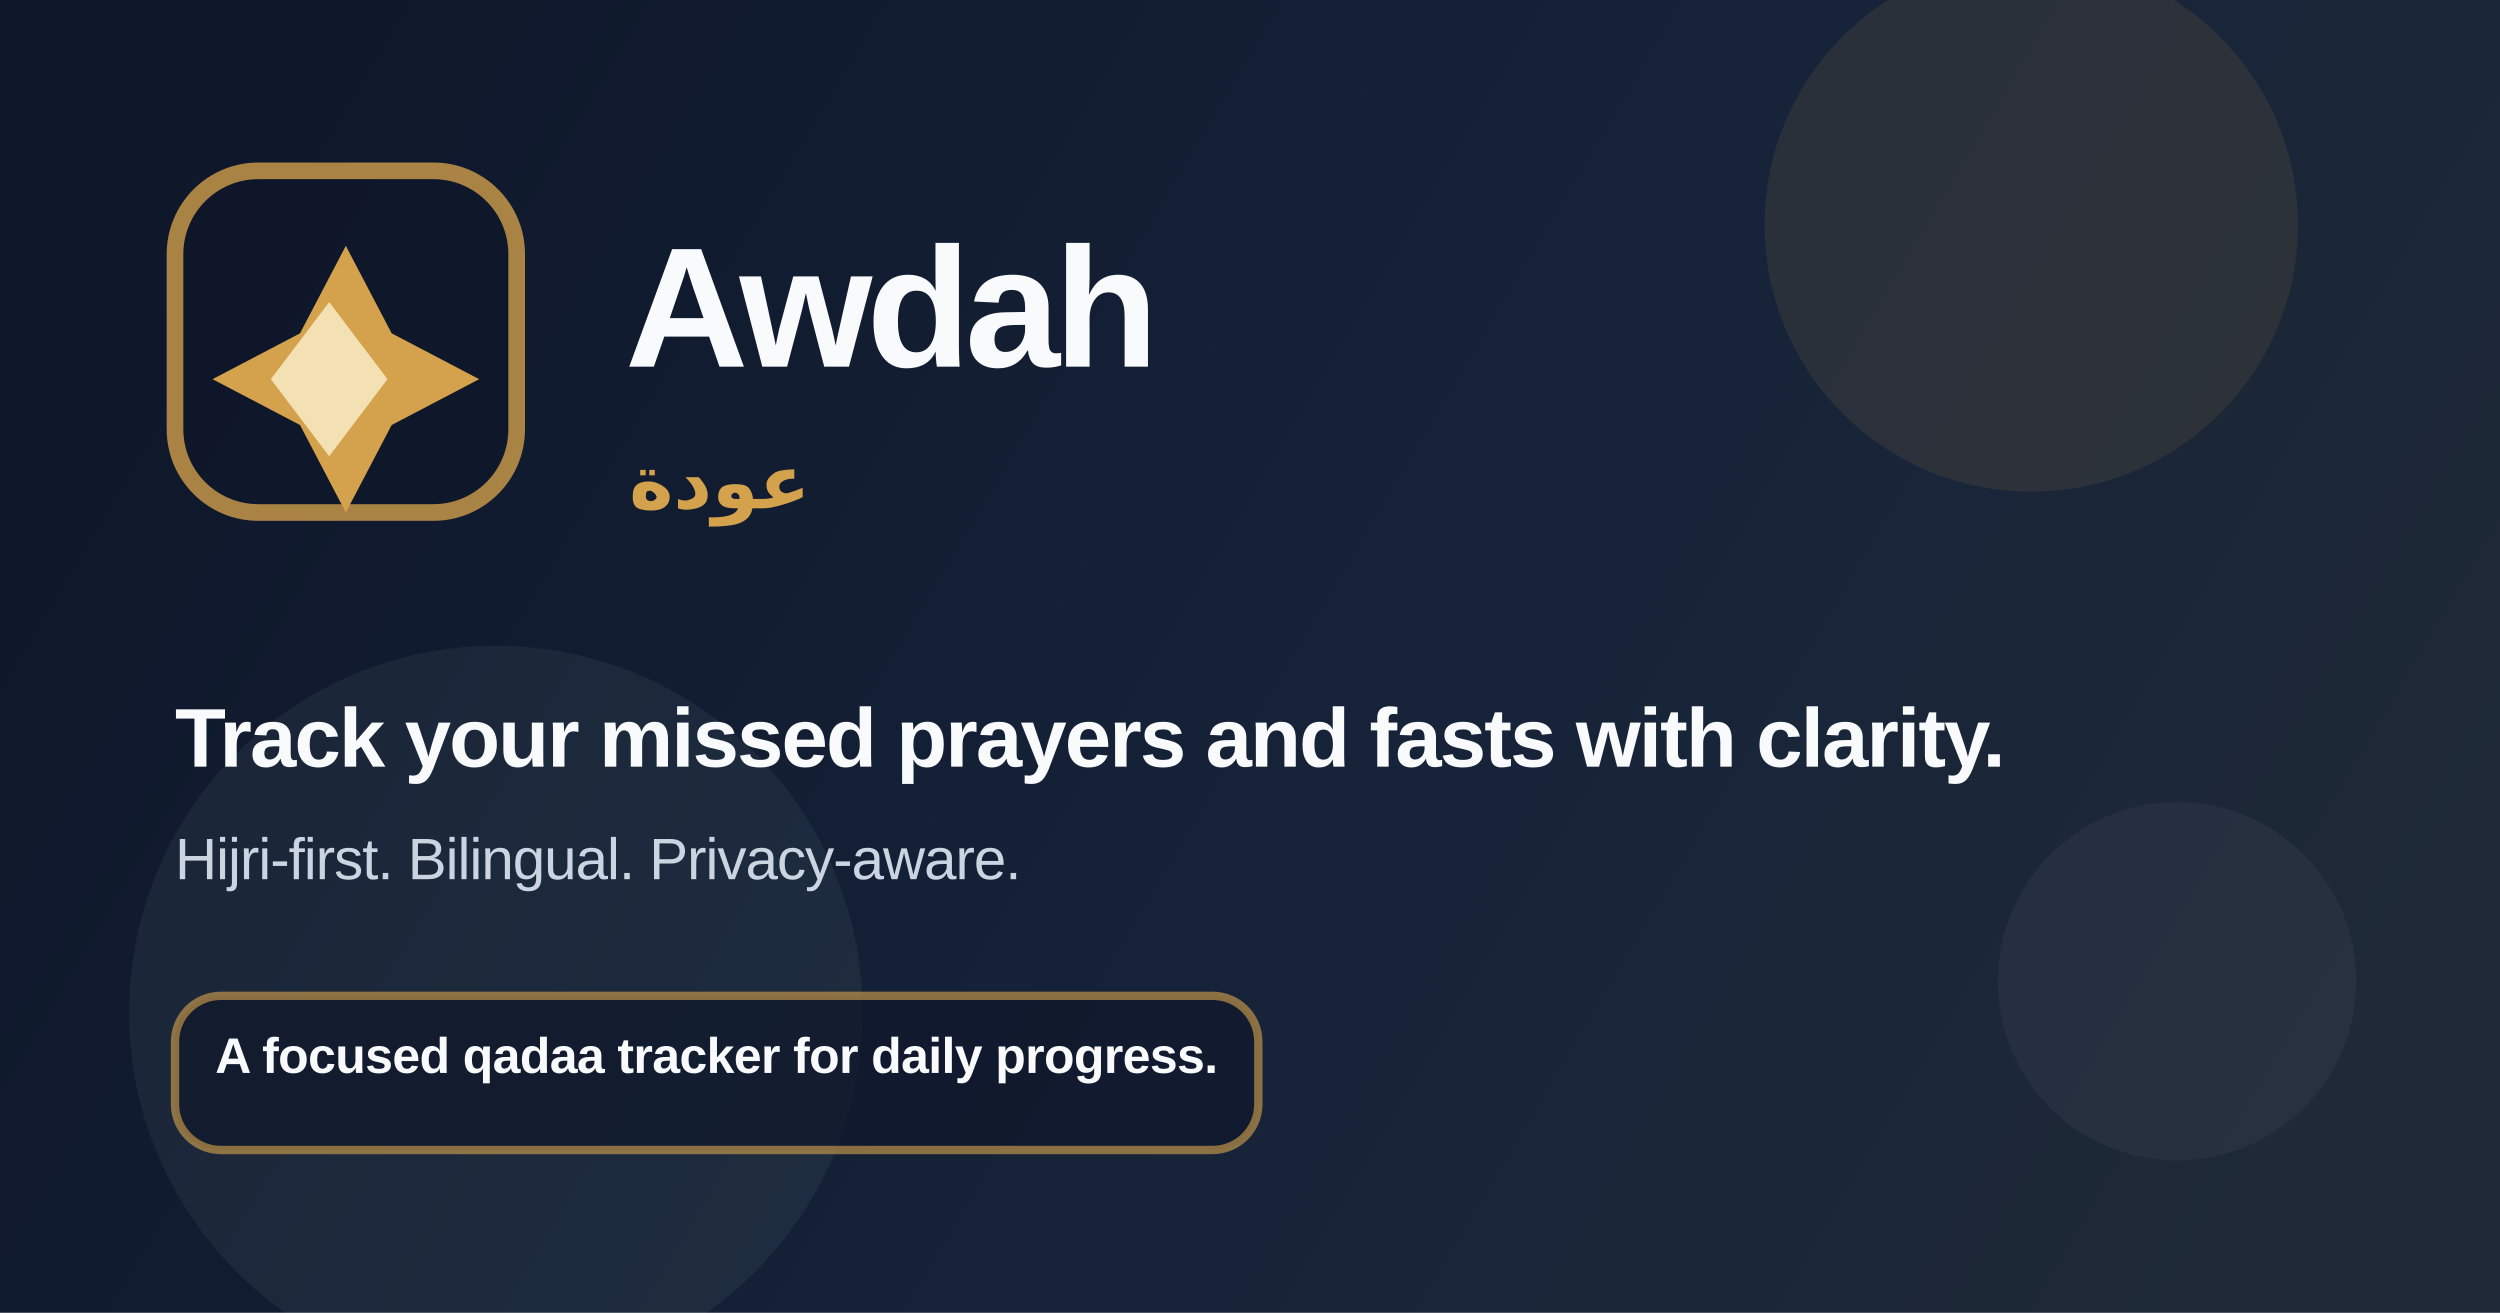
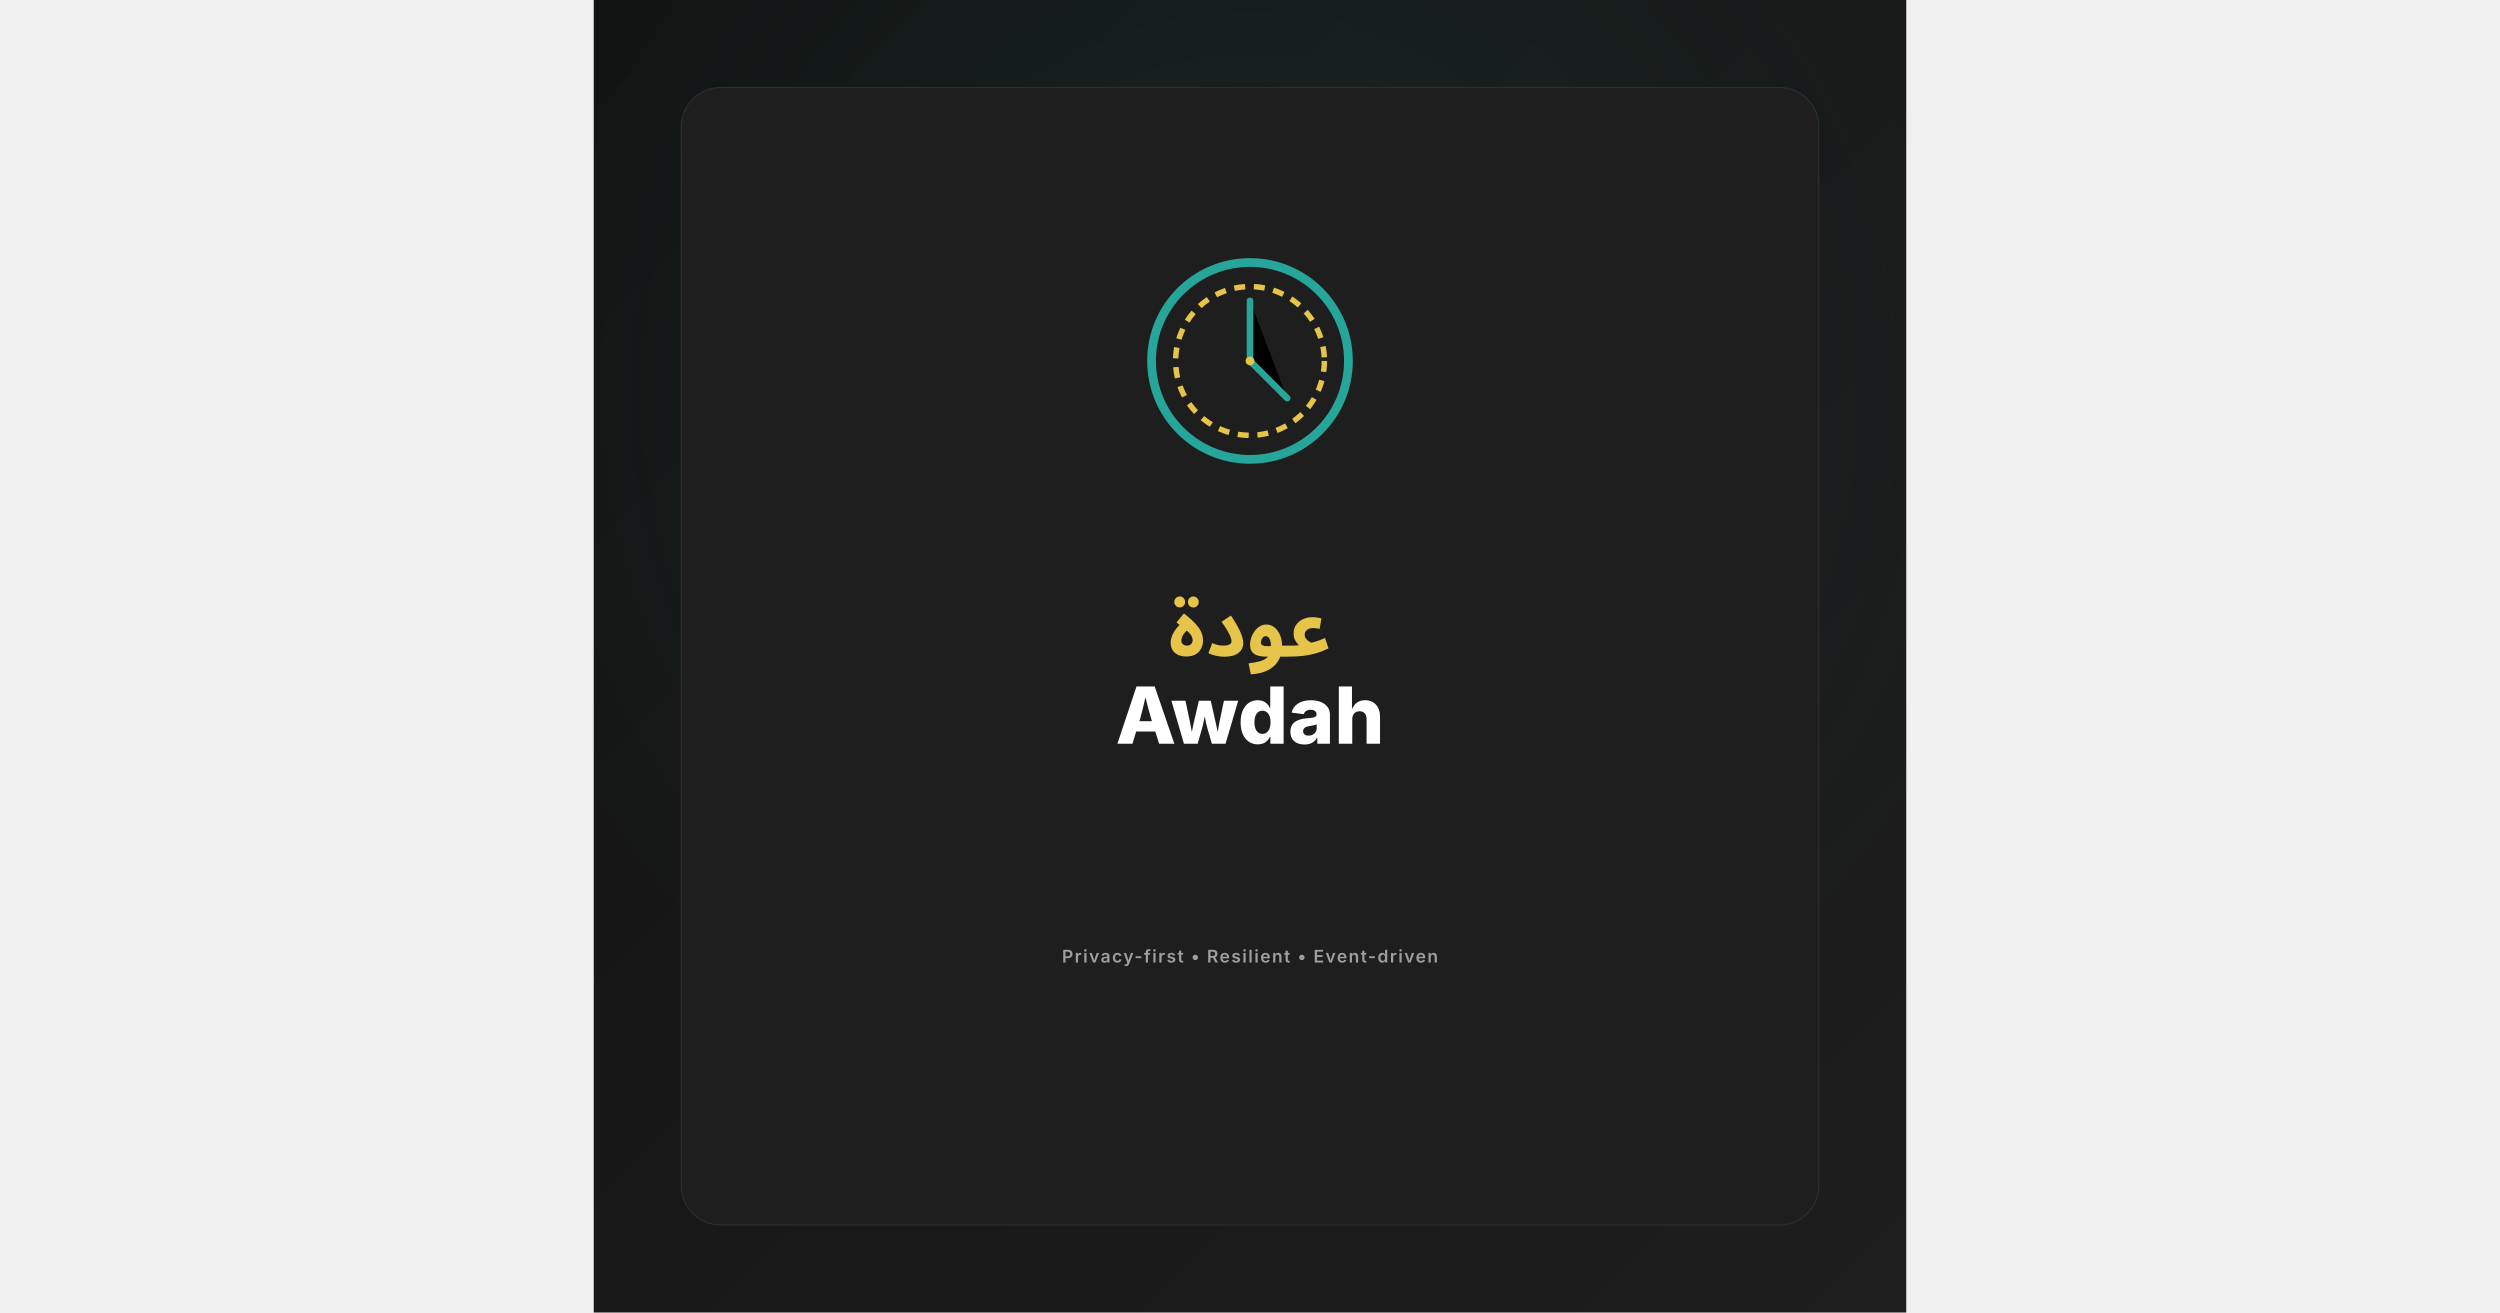
- <svg xmlns="http://www.w3.org/2000/svg" width="1200" height="630" viewBox="0 0 1200 630" fill="none" role="img" aria-labelledby="title desc">
-   <rect width="1200" height="630" fill="#111827" />
-   <path d="M0 0H1200V630H0V0Z" fill="url(#paint0_linear_1_2)" />
-   <circle cx="975" cy="108" r="128" fill="#D4A24C" fill-opacity="0.10" />
-   <circle cx="238" cy="486" r="176" fill="#9ED3C6" fill-opacity="0.07" />
-   <circle cx="1045" cy="471" r="86" fill="#FFFFFF" fill-opacity="0.04" />
-   <rect x="84" y="82" width="164" height="164" rx="40" fill="#0F172A" fill-opacity="0.82" stroke="#D4A24C" stroke-opacity="0.78" stroke-width="8" />
-   <path d="M166 118L188 160L230 182L188 204L166 246L144 204L102 182L144 160L166 118Z" fill="#D4A24C" />
-   <path d="M158 145L186 182L158 219L130 182L158 145Z" fill="#F5E6BD" fill-opacity="0.92" />
-   <text x="300" y="176" fill="#F8FAFC" font-family="Arial, Helvetica, sans-serif" font-size="82" font-weight="700" letter-spacing="-2.8px" text-rendering="optimizeLegibility">Awdah</text>
-   <text x="302" y="244" fill="#D4A24C" font-family="Arial, Helvetica, sans-serif" font-size="36" font-weight="600" text-rendering="optimizeLegibility">عودة</text>
-   <text x="84" y="368" fill="#F8FAFC" font-family="Arial, Helvetica, sans-serif" font-size="40" font-weight="600" letter-spacing="-0.9px" text-rendering="optimizeLegibility">Track your missed prayers and fasts with clarity.</text>
-   <text x="84" y="422" fill="#CBD5E1" font-family="Arial, Helvetica, sans-serif" font-size="28" font-weight="400" letter-spacing="-0.5px" text-rendering="optimizeLegibility">Hijri-first. Bilingual. Privacy-aware.</text>
-   <rect x="84" y="478" width="520" height="74" rx="22" fill="#0F172A" fill-opacity="0.68" stroke="#D4A24C" stroke-opacity="0.62" stroke-width="4" />
-   <text x="344" y="515" fill="#F8FAFC" font-family="Arial, Helvetica, sans-serif" font-size="24" font-weight="600" letter-spacing="-0.3px" text-rendering="optimizeLegibility" text-anchor="middle">A focused qadaa tracker for daily progress.</text>
+ <svg xmlns="http://www.w3.org/2000/svg" width="1200" height="630" viewBox="0 0 1200 1200">
  <defs>
-     <linearGradient id="paint0_linear_1_2" x1="120" y1="30" x2="1080" y2="600" gradientUnits="userSpaceOnUse">
-       <stop stop-color="#0F172A" />
-       <stop offset="0.54" stop-color="#152238" />
-       <stop offset="1" stop-color="#1F2937" />
+     <linearGradient id="bg" x1="0" y1="0" x2="1" y2="1">
+       <stop offset="0%" stop-color="#121212" />
+       <stop offset="100%" stop-color="#1e1e1e" />
    </linearGradient>
+     <radialGradient id="glow" cx="50%" cy="30%" r="60%">
+       <stop offset="0%" stop-color="#26a69a" stop-opacity="0.12" />
+       <stop offset="100%" stop-color="#26a69a" stop-opacity="0" />
+     </radialGradient>
+     <style>
+       .titleEn { font: 800 72px Inter, sans-serif; fill:#ffffff;}
+       .line { font: 400 30px Inter, sans-serif; fill:#d0d0d0;}
+       .tiny { font: 600 16px Inter, sans-serif; fill:#9e9e9e; letter-spacing:0.08em;}
+     </style>
  </defs>
+   <rect width="1200" height="1200" fill="url(#bg)" />
+   <rect width="1200" height="1200" fill="url(#glow)" />
+   <rect x="80" y="80" width="1040" height="1040" rx="36" fill="#1e1e1e" stroke="#2e2e2e" />
+   <g transform="translate(600 330)">
+     <circle r="90" fill="none" stroke="#26a69a" stroke-width="8" />
+     <circle r="68" fill="none" stroke="#e6c349" stroke-width="5" stroke-dasharray="10 8" />
+     <path d="M0 -55V0L34 34" stroke="#26a69a" stroke-width="6" stroke-linecap="round" />
+     <circle cx="0" cy="0" r="4" fill="#e6c349" />
+   </g>
+   <text x="600" y="600" text-anchor="middle" fill="#e6c349" font-family="Noto Sans Arabic, sans-serif" font-size="72" font-weight="700" direction="rtl" unicode-bidi="bidi-override" xml:lang="ar">
+     عودة
+   </text>
+   <text x="600" y="680" text-anchor="middle" class="titleEn">Awdah</text>
+   <text x="600" y="880" text-anchor="middle" class="tiny">
+     Privacy-first • Resilient • Event-driven
+   </text>
</svg>
